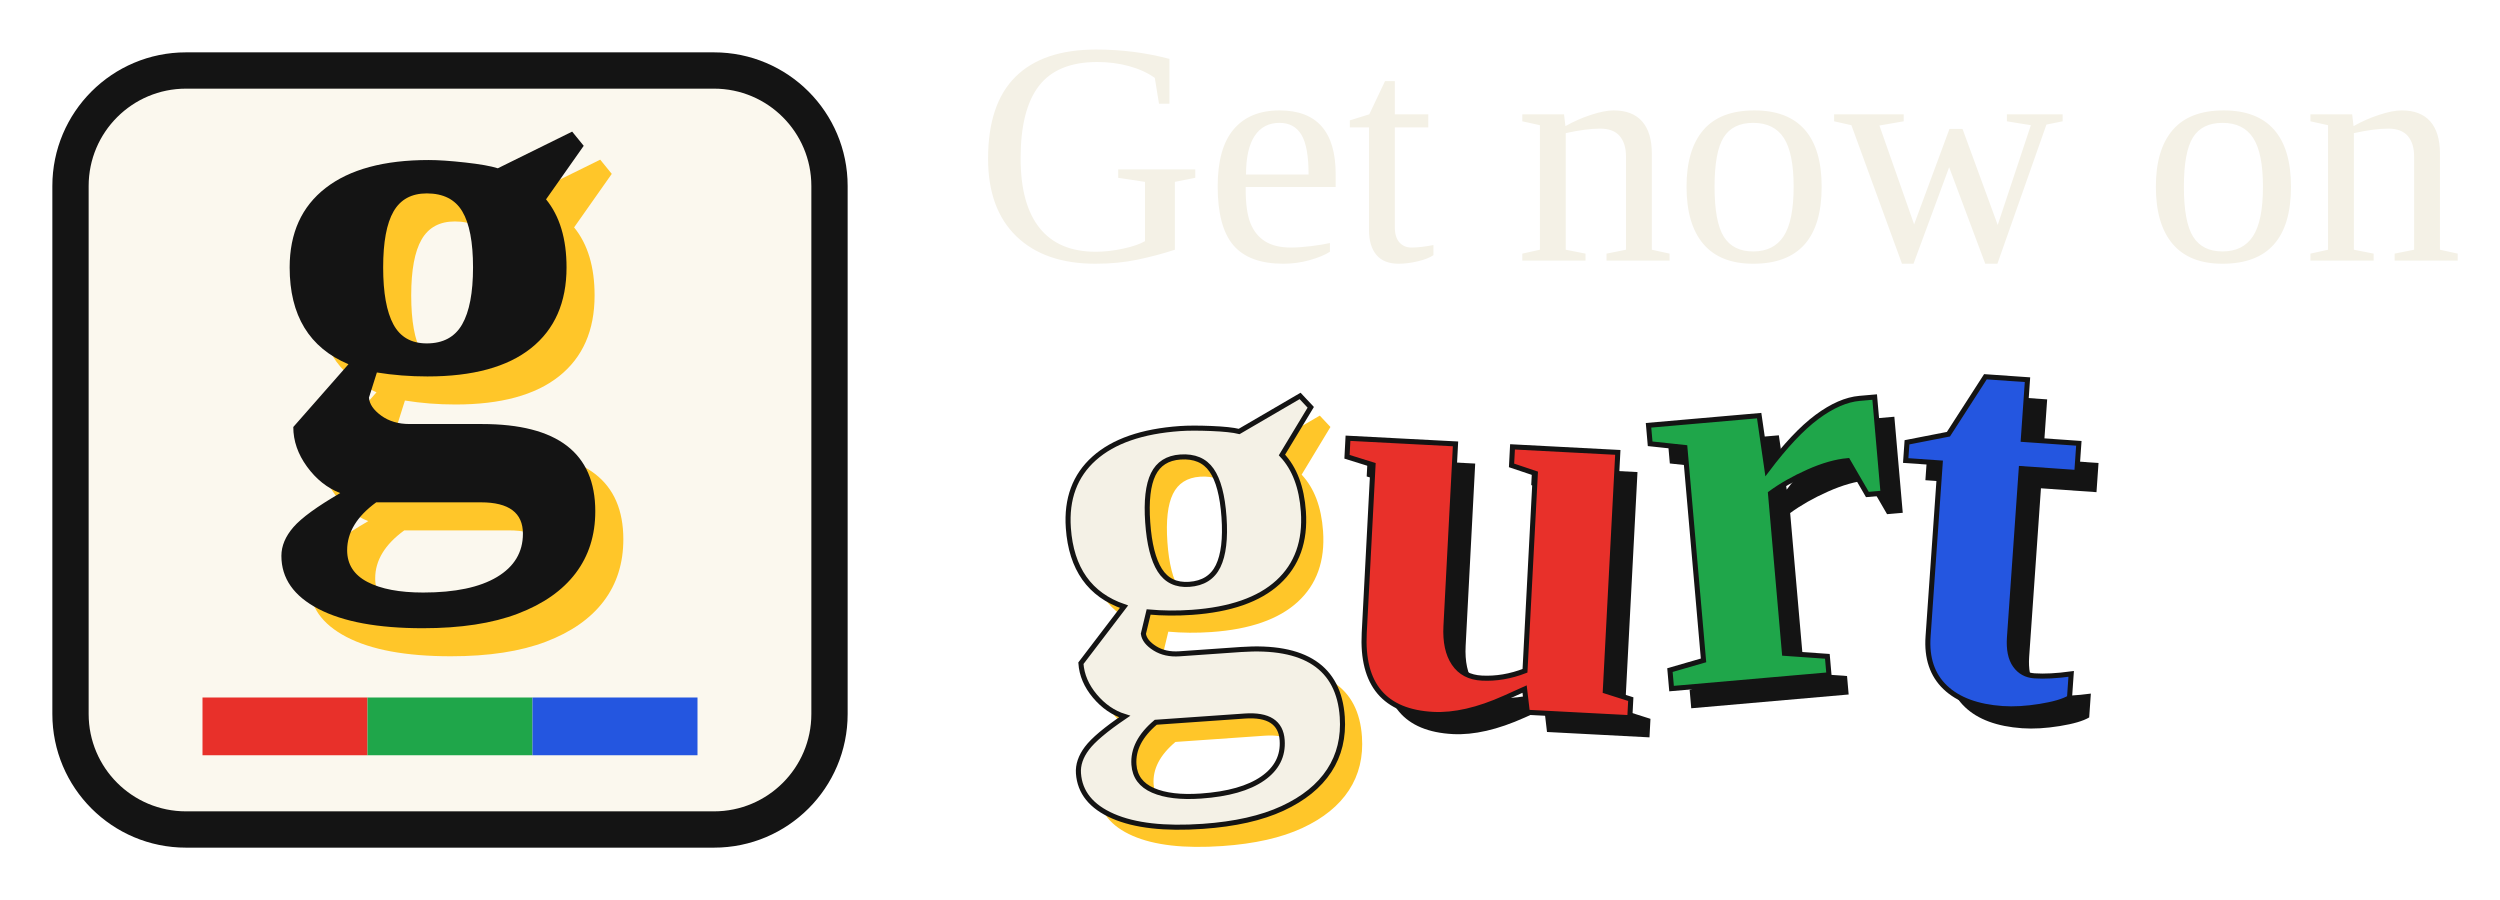
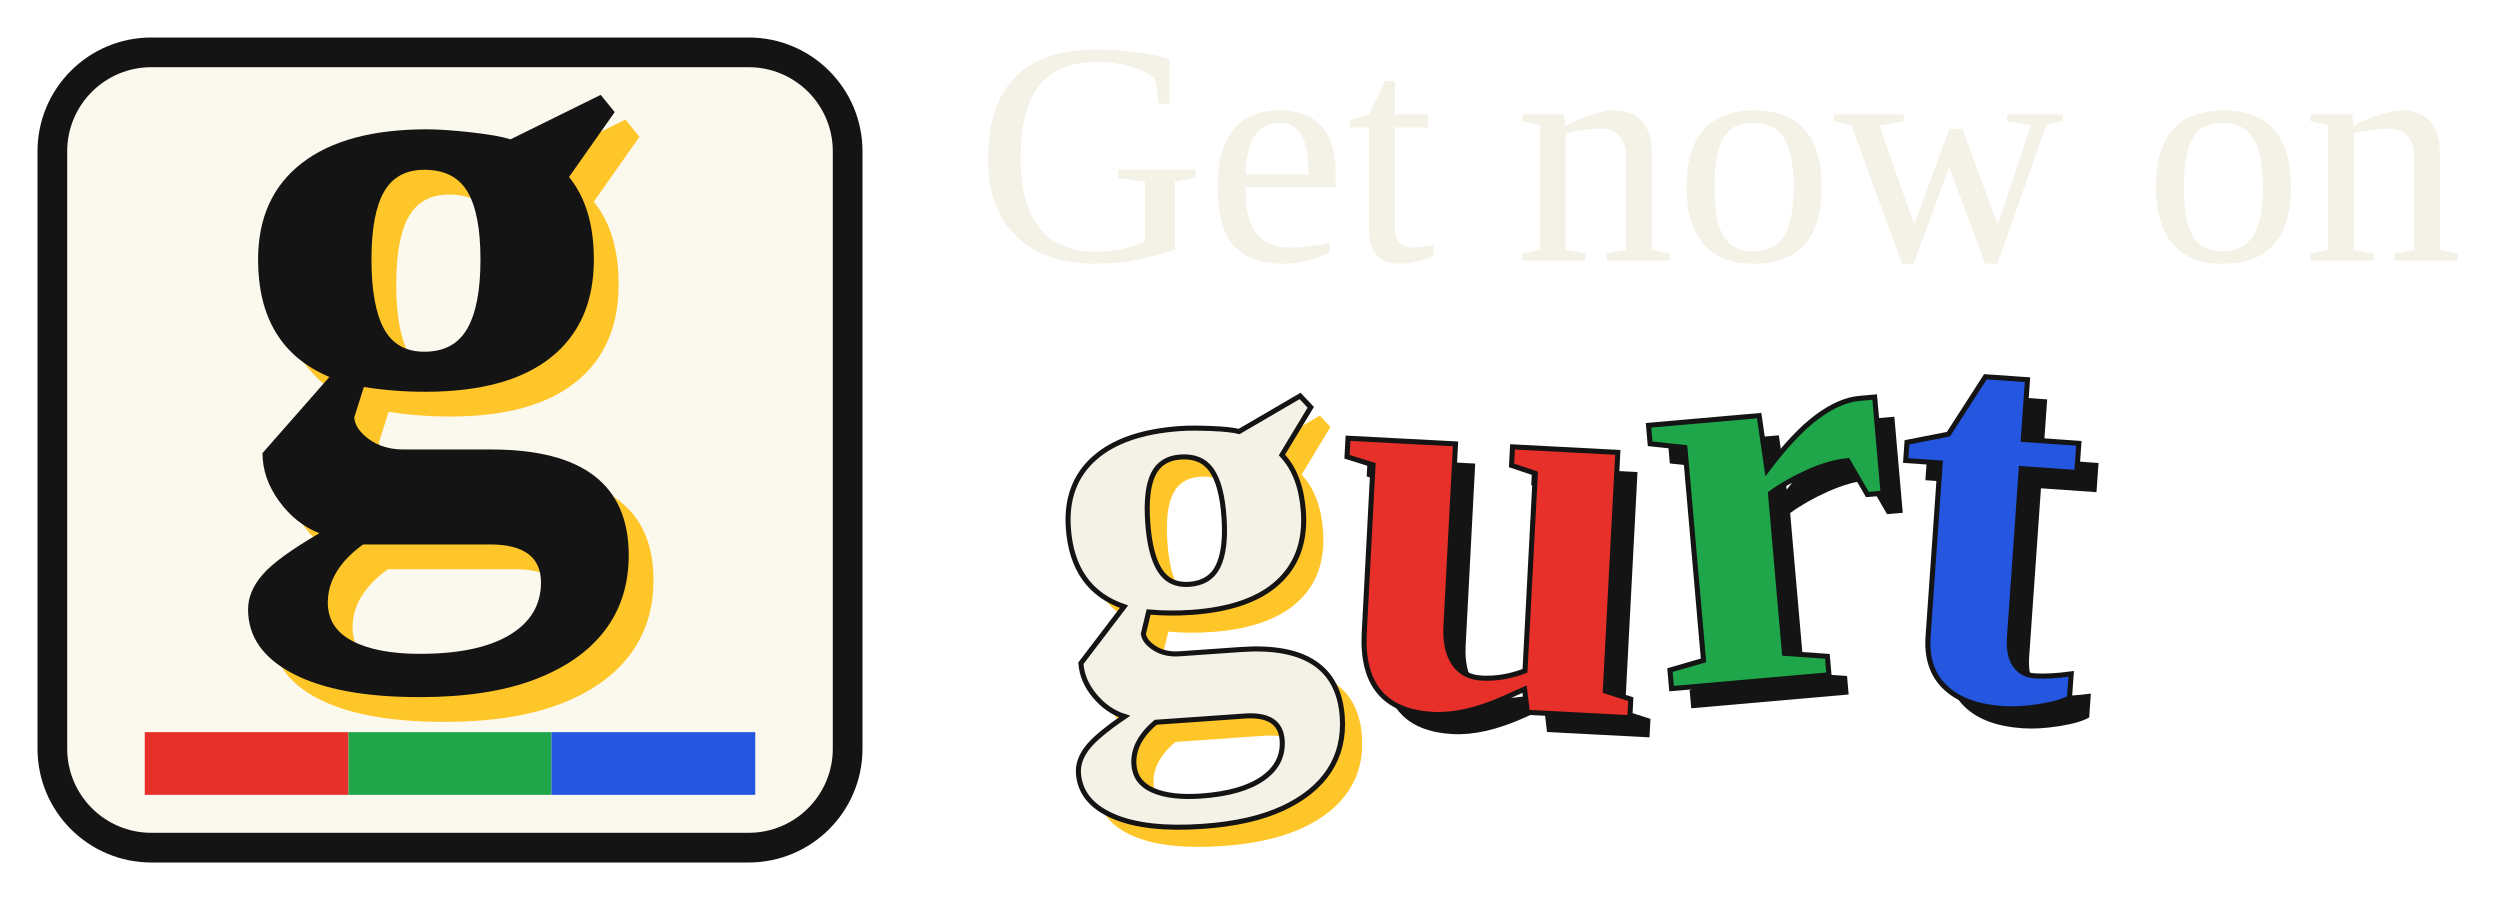
<svg xmlns="http://www.w3.org/2000/svg" viewBox="0 0 2000 720" role="img" aria-label="Get now on gurt">
  <svg x="30" y="30" width="660" height="660" viewBox="0 0 1000 1000">
-     <rect x="40" y="40" width="920" height="920" rx="140" fill="#fbf8ee" stroke="#141414" stroke-width="44" />
-     <path transform="translate(308 569) scale(0.4005 -0.4005)" d="M257 347Q79 422 79 640Q79 796 188.0 880.5Q297 965 500 965Q543 965 610.5 957.5Q678 950 709 940L934 1051L969 1008L855 846Q917 770 917 640Q917 481 809.5 395.5Q702 310 496 310Q417 310 343 322L319 246Q321 217 356.0 191.5Q391 166 442 166H661Q1004 166 1004 -98Q1004 -207 944.5 -285.5Q885 -364 769.5 -408.0Q654 -452 482 -452Q278 -452 166.0 -393.5Q54 -335 54 -233Q54 -188 90.5 -146.0Q127 -104 232 -43Q173 -20 131.5 37.0Q90 94 90 157ZM785 -166Q785 -71 658 -71H341Q253 -135 253 -216Q253 -280 314.5 -312.0Q376 -344 483 -344Q628 -344 706.5 -297.0Q785 -250 785 -166ZM494 410Q568 410 601.0 467.5Q634 525 634 640Q634 755 601.5 809.5Q569 864 494 864Q425 864 393.5 809.5Q362 755 362 640Q362 525 393.0 467.5Q424 410 494 410Z" fill="#ffc629" />
-     <path transform="translate(274 535) scale(0.4005 -0.4005)" d="M257 347Q79 422 79 640Q79 796 188.0 880.5Q297 965 500 965Q543 965 610.5 957.5Q678 950 709 940L934 1051L969 1008L855 846Q917 770 917 640Q917 481 809.5 395.5Q702 310 496 310Q417 310 343 322L319 246Q321 217 356.0 191.5Q391 166 442 166H661Q1004 166 1004 -98Q1004 -207 944.5 -285.5Q885 -364 769.5 -408.0Q654 -452 482 -452Q278 -452 166.0 -393.5Q54 -335 54 -233Q54 -188 90.5 -146.0Q127 -104 232 -43Q173 -20 131.5 37.0Q90 94 90 157ZM785 -166Q785 -71 658 -71H341Q253 -135 253 -216Q253 -280 314.5 -312.0Q376 -344 483 -344Q628 -344 706.5 -297.0Q785 -250 785 -166ZM494 410Q568 410 601.0 467.5Q634 525 634 640Q634 755 601.5 809.5Q569 864 494 864Q425 864 393.5 809.5Q362 755 362 640Q362 525 393.0 467.5Q424 410 494 410Z" fill="#141414" />
-     <rect x="200" y="800" width="200" height="70" fill="#e8302a" />
-     <rect x="400" y="800" width="200" height="70" fill="#1fa64a" />
-     <rect x="600" y="800" width="200" height="70" fill="#2456e0" />
+     <rect x="18" y="18" width="964" height="964" rx="120" fill="#fbf8ee" stroke="#141414" stroke-width="36" />
+     <path transform="translate(259 610) scale(0.4857 -0.4857)" d="M257 347Q79 422 79 640Q79 796 188.0 880.5Q297 965 500 965Q543 965 610.5 957.5Q678 950 709 940L934 1051L969 1008L855 846Q917 770 917 640Q917 481 809.5 395.5Q702 310 496 310Q417 310 343 322L319 246Q321 217 356.0 191.5Q391 166 442 166H661Q1004 166 1004 -98Q1004 -207 944.5 -285.5Q885 -364 769.5 -408.0Q654 -452 482 -452Q278 -452 166.0 -393.5Q54 -335 54 -233Q54 -188 90.5 -146.0Q127 -104 232 -43Q173 -20 131.5 37.0Q90 94 90 157ZM785 -166Q785 -71 658 -71H341Q253 -135 253 -216Q253 -280 314.5 -312.0Q376 -344 483 -344Q628 -344 706.5 -297.0Q785 -250 785 -166ZM494 410Q568 410 601.0 467.5Q634 525 634 640Q634 755 601.5 809.5Q569 864 494 864Q425 864 393.5 809.5Q362 755 362 640Q362 525 393.0 467.5Q424 410 494 410Z" fill="#ffc629" />
+     <path transform="translate(229 580) scale(0.4857 -0.4857)" d="M257 347Q79 422 79 640Q79 796 188.0 880.5Q297 965 500 965Q543 965 610.5 957.5Q678 950 709 940L934 1051L969 1008L855 846Q917 770 917 640Q917 481 809.5 395.5Q702 310 496 310Q417 310 343 322L319 246Q321 217 356.0 191.5Q391 166 442 166H661Q1004 166 1004 -98Q1004 -207 944.5 -285.5Q885 -364 769.5 -408.0Q654 -452 482 -452Q278 -452 166.0 -393.5Q54 -335 54 -233Q54 -188 90.5 -146.0Q127 -104 232 -43Q173 -20 131.5 37.0Q90 94 90 157ZM785 -166Q785 -71 658 -71H341Q253 -135 253 -216Q253 -280 314.5 -312.0Q376 -344 483 -344Q628 -344 706.5 -297.0Q785 -250 785 -166ZM494 410Q568 410 601.0 467.5Q634 525 634 640Q634 755 601.5 809.5Q569 864 494 864Q425 864 393.5 809.5Q362 755 362 640Q362 525 393.0 467.5Q424 410 494 410Z" fill="#141414" />
+     <rect x="130" y="842" width="247" height="76" fill="#e8302a" />
+     <rect x="377" y="842" width="246" height="76" fill="#1fa64a" />
+     <rect x="623" y="842" width="247" height="76" fill="#2456e0" />
  </svg>
  <path transform="translate(780 208.5) scale(1.2752)" d="M125.391 -6.836Q114.062 -3.125 101.855 -0.586Q89.648 1.953 75.586 1.953Q43.75 1.953 25.977 -15.234Q8.203 -32.422 8.203 -63.965Q8.203 -98.34 25.439 -115.381Q42.676 -132.422 75.977 -132.422Q99.805 -132.422 121.973 -126.562V-98.438H115.43L112.793 -114.648Q106.055 -119.434 96.631 -122.021Q87.207 -124.609 76.758 -124.609Q51.758 -124.609 40.186 -109.717Q28.613 -94.824 28.613 -64.16Q28.613 -35.352 40.527 -20.459Q52.441 -5.566 75.781 -5.566Q83.984 -5.566 92.969 -7.52Q101.953 -9.473 106.641 -12.207V-49.414L89.844 -51.953V-57.227H138.184V-51.953L125.391 -49.414ZM169.824 -46.191V-44.434Q169.824 -30.957 172.803 -23.486Q175.781 -16.016 181.982 -12.109Q188.184 -8.203 198.242 -8.203Q203.516 -8.203 210.742 -9.082Q217.969 -9.961 222.656 -11.035V-5.566Q217.969 -2.539 209.912 -0.293Q201.855 1.953 193.457 1.953Q172.07 1.953 162.158 -9.57Q152.246 -21.094 152.246 -46.582Q152.246 -70.605 162.305 -82.422Q172.363 -94.238 191.016 -94.238Q226.27 -94.238 226.27 -54.199V-46.191ZM191.016 -86.426Q180.859 -86.426 175.439 -78.223Q170.02 -70.02 170.02 -54.004H209.277Q209.277 -71.484 204.785 -78.955Q200.293 -86.426 191.016 -86.426ZM265.82 1.953Q256.445 1.953 251.807 -3.613Q247.168 -9.18 247.168 -19.238V-83.594H235.156V-87.988L247.363 -91.797L257.227 -112.598H263.379V-91.797H284.375V-83.594H263.379V-20.996Q263.379 -14.648 266.26 -11.426Q269.141 -8.203 273.828 -8.203Q279.492 -8.203 287.598 -9.766V-3.418Q284.18 -1.074 277.734 0.439Q271.289 1.953 265.82 1.953ZM370.41 -84.375Q377.93 -88.672 386.426 -91.455Q394.922 -94.238 400.586 -94.238Q412.5 -94.238 418.555 -87.305Q424.609 -80.371 424.609 -67.188V-6.836L435.742 -4.395V0.0H396.191V-4.395L408.398 -6.836V-65.43Q408.398 -73.535 404.443 -78.174Q400.488 -82.812 392.188 -82.812Q383.398 -82.812 370.605 -79.98V-6.836L383.008 -4.395V0.0H343.359V-4.395L354.395 -6.836V-84.961L343.359 -87.402V-91.797H369.531ZM531.152 -46.387Q531.152 1.953 488.184 1.953Q467.48 1.953 456.934 -10.449Q446.387 -22.852 446.387 -46.387Q446.387 -69.629 456.934 -81.934Q467.48 -94.238 488.965 -94.238Q509.863 -94.238 520.508 -82.178Q531.152 -70.117 531.152 -46.387ZM513.574 -46.387Q513.574 -67.48 507.422 -76.953Q501.27 -86.426 488.184 -86.426Q475.391 -86.426 469.678 -77.344Q463.965 -68.262 463.965 -46.387Q463.965 -24.219 469.775 -14.99Q475.586 -5.762 488.184 -5.762Q501.074 -5.762 507.324 -15.332Q513.574 -24.902 513.574 -46.387ZM641.406 1.953H633.789L611.133 -58.594L588.77 1.953H581.543L549.805 -84.961L538.965 -87.402V-91.797H582.617V-87.402L567.383 -84.766L589.16 -22.754L611.328 -82.617H619.531L641.602 -22.363L662.402 -84.961L647.363 -87.402V-91.797H682.324V-87.402L672.168 -85.352ZM825.586 -46.387Q825.586 1.953 782.617 1.953Q761.914 1.953 751.367 -10.449Q740.82 -22.852 740.82 -46.387Q740.82 -69.629 751.367 -81.934Q761.914 -94.238 783.398 -94.238Q804.297 -94.238 814.941 -82.178Q825.586 -70.117 825.586 -46.387ZM808.008 -46.387Q808.008 -67.48 801.855 -76.953Q795.703 -86.426 782.617 -86.426Q769.824 -86.426 764.111 -77.344Q758.398 -68.262 758.398 -46.387Q758.398 -24.219 764.209 -14.99Q770.02 -5.762 782.617 -5.762Q795.508 -5.762 801.758 -15.332Q808.008 -24.902 808.008 -46.387ZM864.844 -84.375Q872.363 -88.672 880.859 -91.455Q889.355 -94.238 895.02 -94.238Q906.934 -94.238 912.988 -87.305Q919.043 -80.371 919.043 -67.188V-6.836L930.176 -4.395V0.0H890.625V-4.395L902.832 -6.836V-65.43Q902.832 -73.535 898.877 -78.174Q894.922 -82.812 886.621 -82.812Q877.832 -82.812 865.039 -79.98V-6.836L877.441 -4.395V0.0H837.793V-4.395L848.828 -6.836V-84.961L837.793 -87.402V-91.797H863.965Z" fill="#f4f1e6" />
  <svg x="840" y="284" width="854" height="406" viewBox="-6 -1223 3791 1805">
    <path transform="translate(70 70) rotate(-4 529 -300) translate(0 0) scale(1 -1)" d="M257 347Q79 422 79 640Q79 796 188.0 880.5Q297 965 500 965Q543 965 610.5 957.5Q678 950 709 940L934 1051L969 1008L855 846Q917 770 917 640Q917 481 809.5 395.5Q702 310 496 310Q417 310 343 322L319 246Q321 217 356.0 191.5Q391 166 442 166H661Q1004 166 1004 -98Q1004 -207 944.5 -285.5Q885 -364 769.5 -408.0Q654 -452 482 -452Q278 -452 166.0 -393.5Q54 -335 54 -233Q54 -188 90.5 -146.0Q127 -104 232 -43Q173 -20 131.5 37.0Q90 94 90 157ZM785 -166Q785 -71 658 -71H341Q253 -135 253 -216Q253 -280 314.5 -312.0Q376 -344 483 -344Q628 -344 706.5 -297.0Q785 -250 785 -166ZM494 410Q568 410 601.0 467.5Q634 525 634 640Q634 755 601.5 809.5Q569 864 494 864Q425 864 393.5 809.5Q362 755 362 640Q362 525 393.0 467.5Q424 410 494 410Z" fill="#ffc629" />
    <path transform="translate(70 70) rotate(3 1552 -418) translate(994 40) scale(1 -1)" d="M705 82 637 47Q497 -25 385 -25Q125 -25 125 252V850L31 874V940H414V291Q414 207 449.5 160.0Q485 113 551 113Q627 113 703 147V850L617 874V940H992V90L1084 66V0H719Z" fill="#141414" />
    <path transform="translate(70 70) rotate(-5 2563 -555) translate(2103 -70) scale(1 -1)" d="M461 745Q569 865 654.5 917.5Q740 970 811 970H865V627H809L750 753Q687 753 607.0 725.5Q527 698 466 661V90L617 66V0H55V66L177 90V850L55 874V940H450Z" fill="#141414" />
    <path transform="translate(70 70) rotate(4 3335 -556) translate(2982 10) scale(1 -1)" d="M438 -20Q303 -20 229.5 41.0Q156 102 156 217V836H33V901L178 940L295 1153H445V940H643V836H445V235Q445 170 472.0 137.0Q499 104 543 104Q596 104 673 120V35Q643 14 570.5 -3.0Q498 -20 438 -20Z" fill="#141414" />
    <path transform="rotate(-4 529 -300) translate(0 0) scale(1 -1)" d="M257 347Q79 422 79 640Q79 796 188.0 880.5Q297 965 500 965Q543 965 610.5 957.5Q678 950 709 940L934 1051L969 1008L855 846Q917 770 917 640Q917 481 809.5 395.5Q702 310 496 310Q417 310 343 322L319 246Q321 217 356.0 191.5Q391 166 442 166H661Q1004 166 1004 -98Q1004 -207 944.5 -285.5Q885 -364 769.5 -408.0Q654 -452 482 -452Q278 -452 166.0 -393.5Q54 -335 54 -233Q54 -188 90.5 -146.0Q127 -104 232 -43Q173 -20 131.5 37.0Q90 94 90 157ZM785 -166Q785 -71 658 -71H341Q253 -135 253 -216Q253 -280 314.5 -312.0Q376 -344 483 -344Q628 -344 706.5 -297.0Q785 -250 785 -166ZM494 410Q568 410 601.0 467.5Q634 525 634 640Q634 755 601.5 809.5Q569 864 494 864Q425 864 393.5 809.5Q362 755 362 640Q362 525 393.0 467.5Q424 410 494 410Z" fill="#f4f1e6" stroke="#141414" stroke-width="18" />
    <path transform="rotate(3 1552 -418) translate(994 40) scale(1 -1)" d="M705 82 637 47Q497 -25 385 -25Q125 -25 125 252V850L31 874V940H414V291Q414 207 449.5 160.0Q485 113 551 113Q627 113 703 147V850L617 874V940H992V90L1084 66V0H719Z" fill="#e8302a" stroke="#141414" stroke-width="18" />
    <path transform="rotate(-5 2563 -555) translate(2103 -70) scale(1 -1)" d="M461 745Q569 865 654.5 917.5Q740 970 811 970H865V627H809L750 753Q687 753 607.0 725.5Q527 698 466 661V90L617 66V0H55V66L177 90V850L55 874V940H450Z" fill="#1fa64a" stroke="#141414" stroke-width="18" />
    <path transform="rotate(4 3335 -556) translate(2982 10) scale(1 -1)" d="M438 -20Q303 -20 229.5 41.0Q156 102 156 217V836H33V901L178 940L295 1153H445V940H643V836H445V235Q445 170 472.0 137.0Q499 104 543 104Q596 104 673 120V35Q643 14 570.5 -3.0Q498 -20 438 -20Z" fill="#2456e0" stroke="#141414" stroke-width="18" />
  </svg>
</svg>
